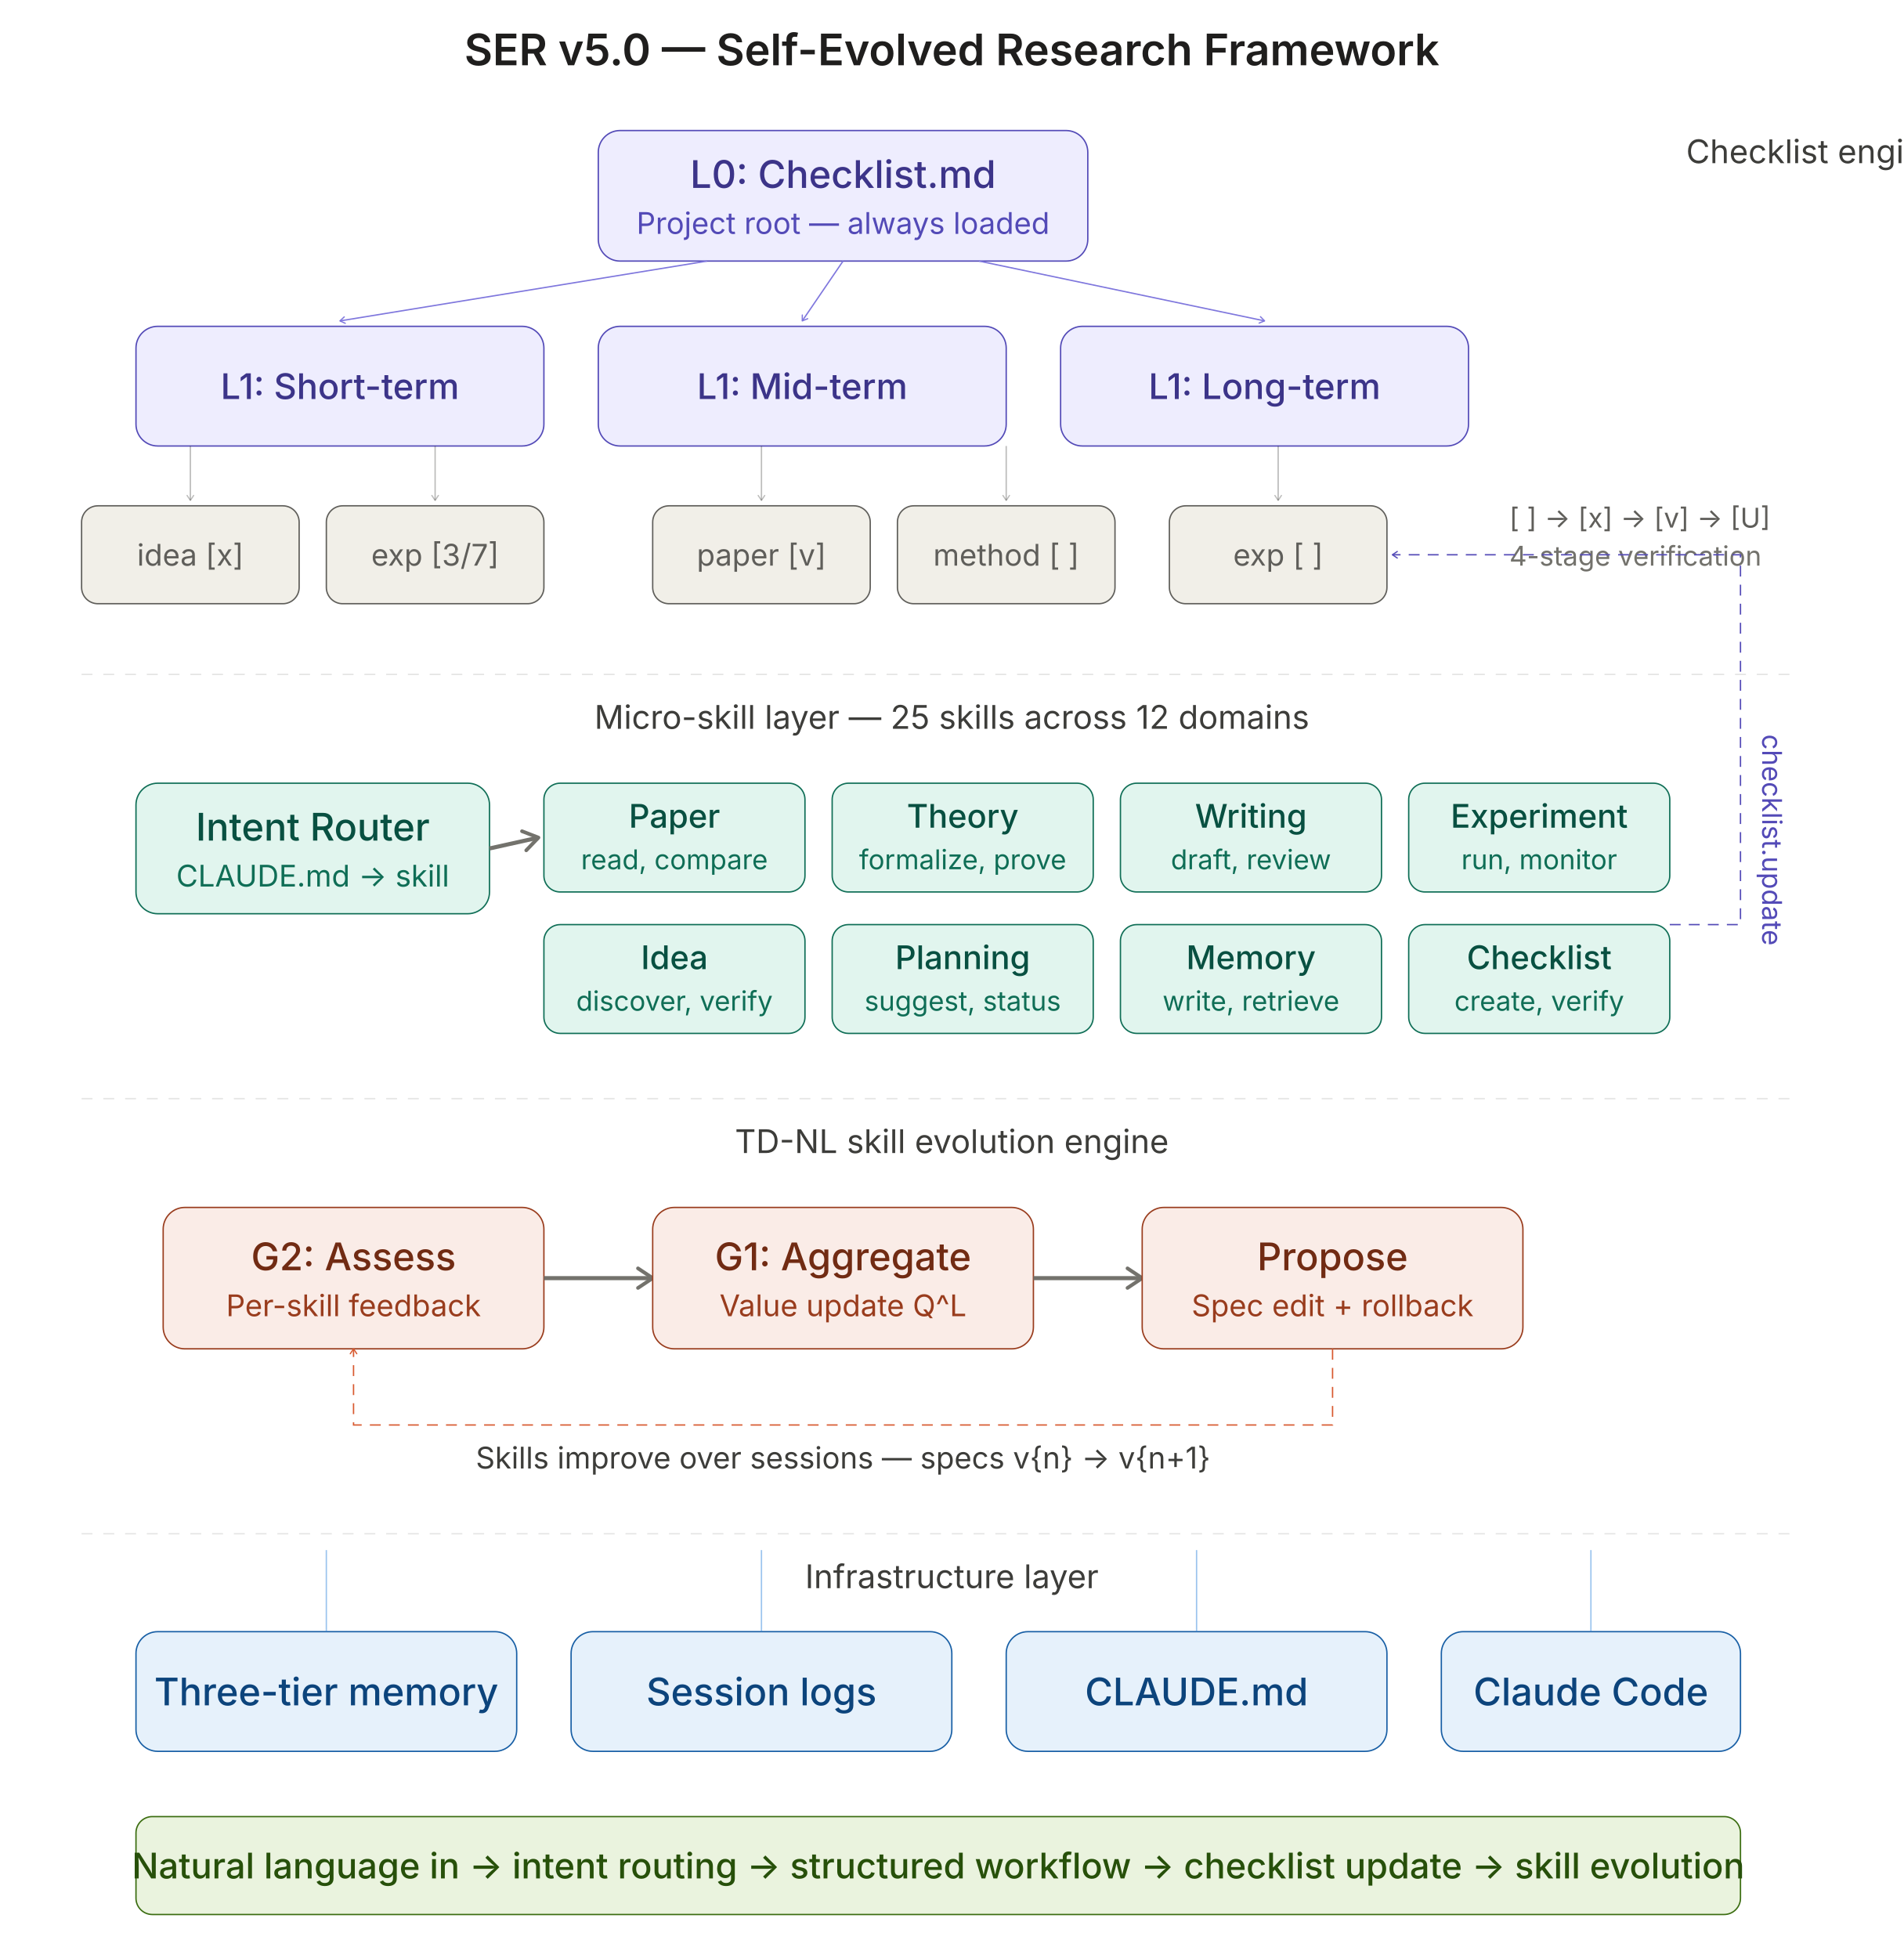
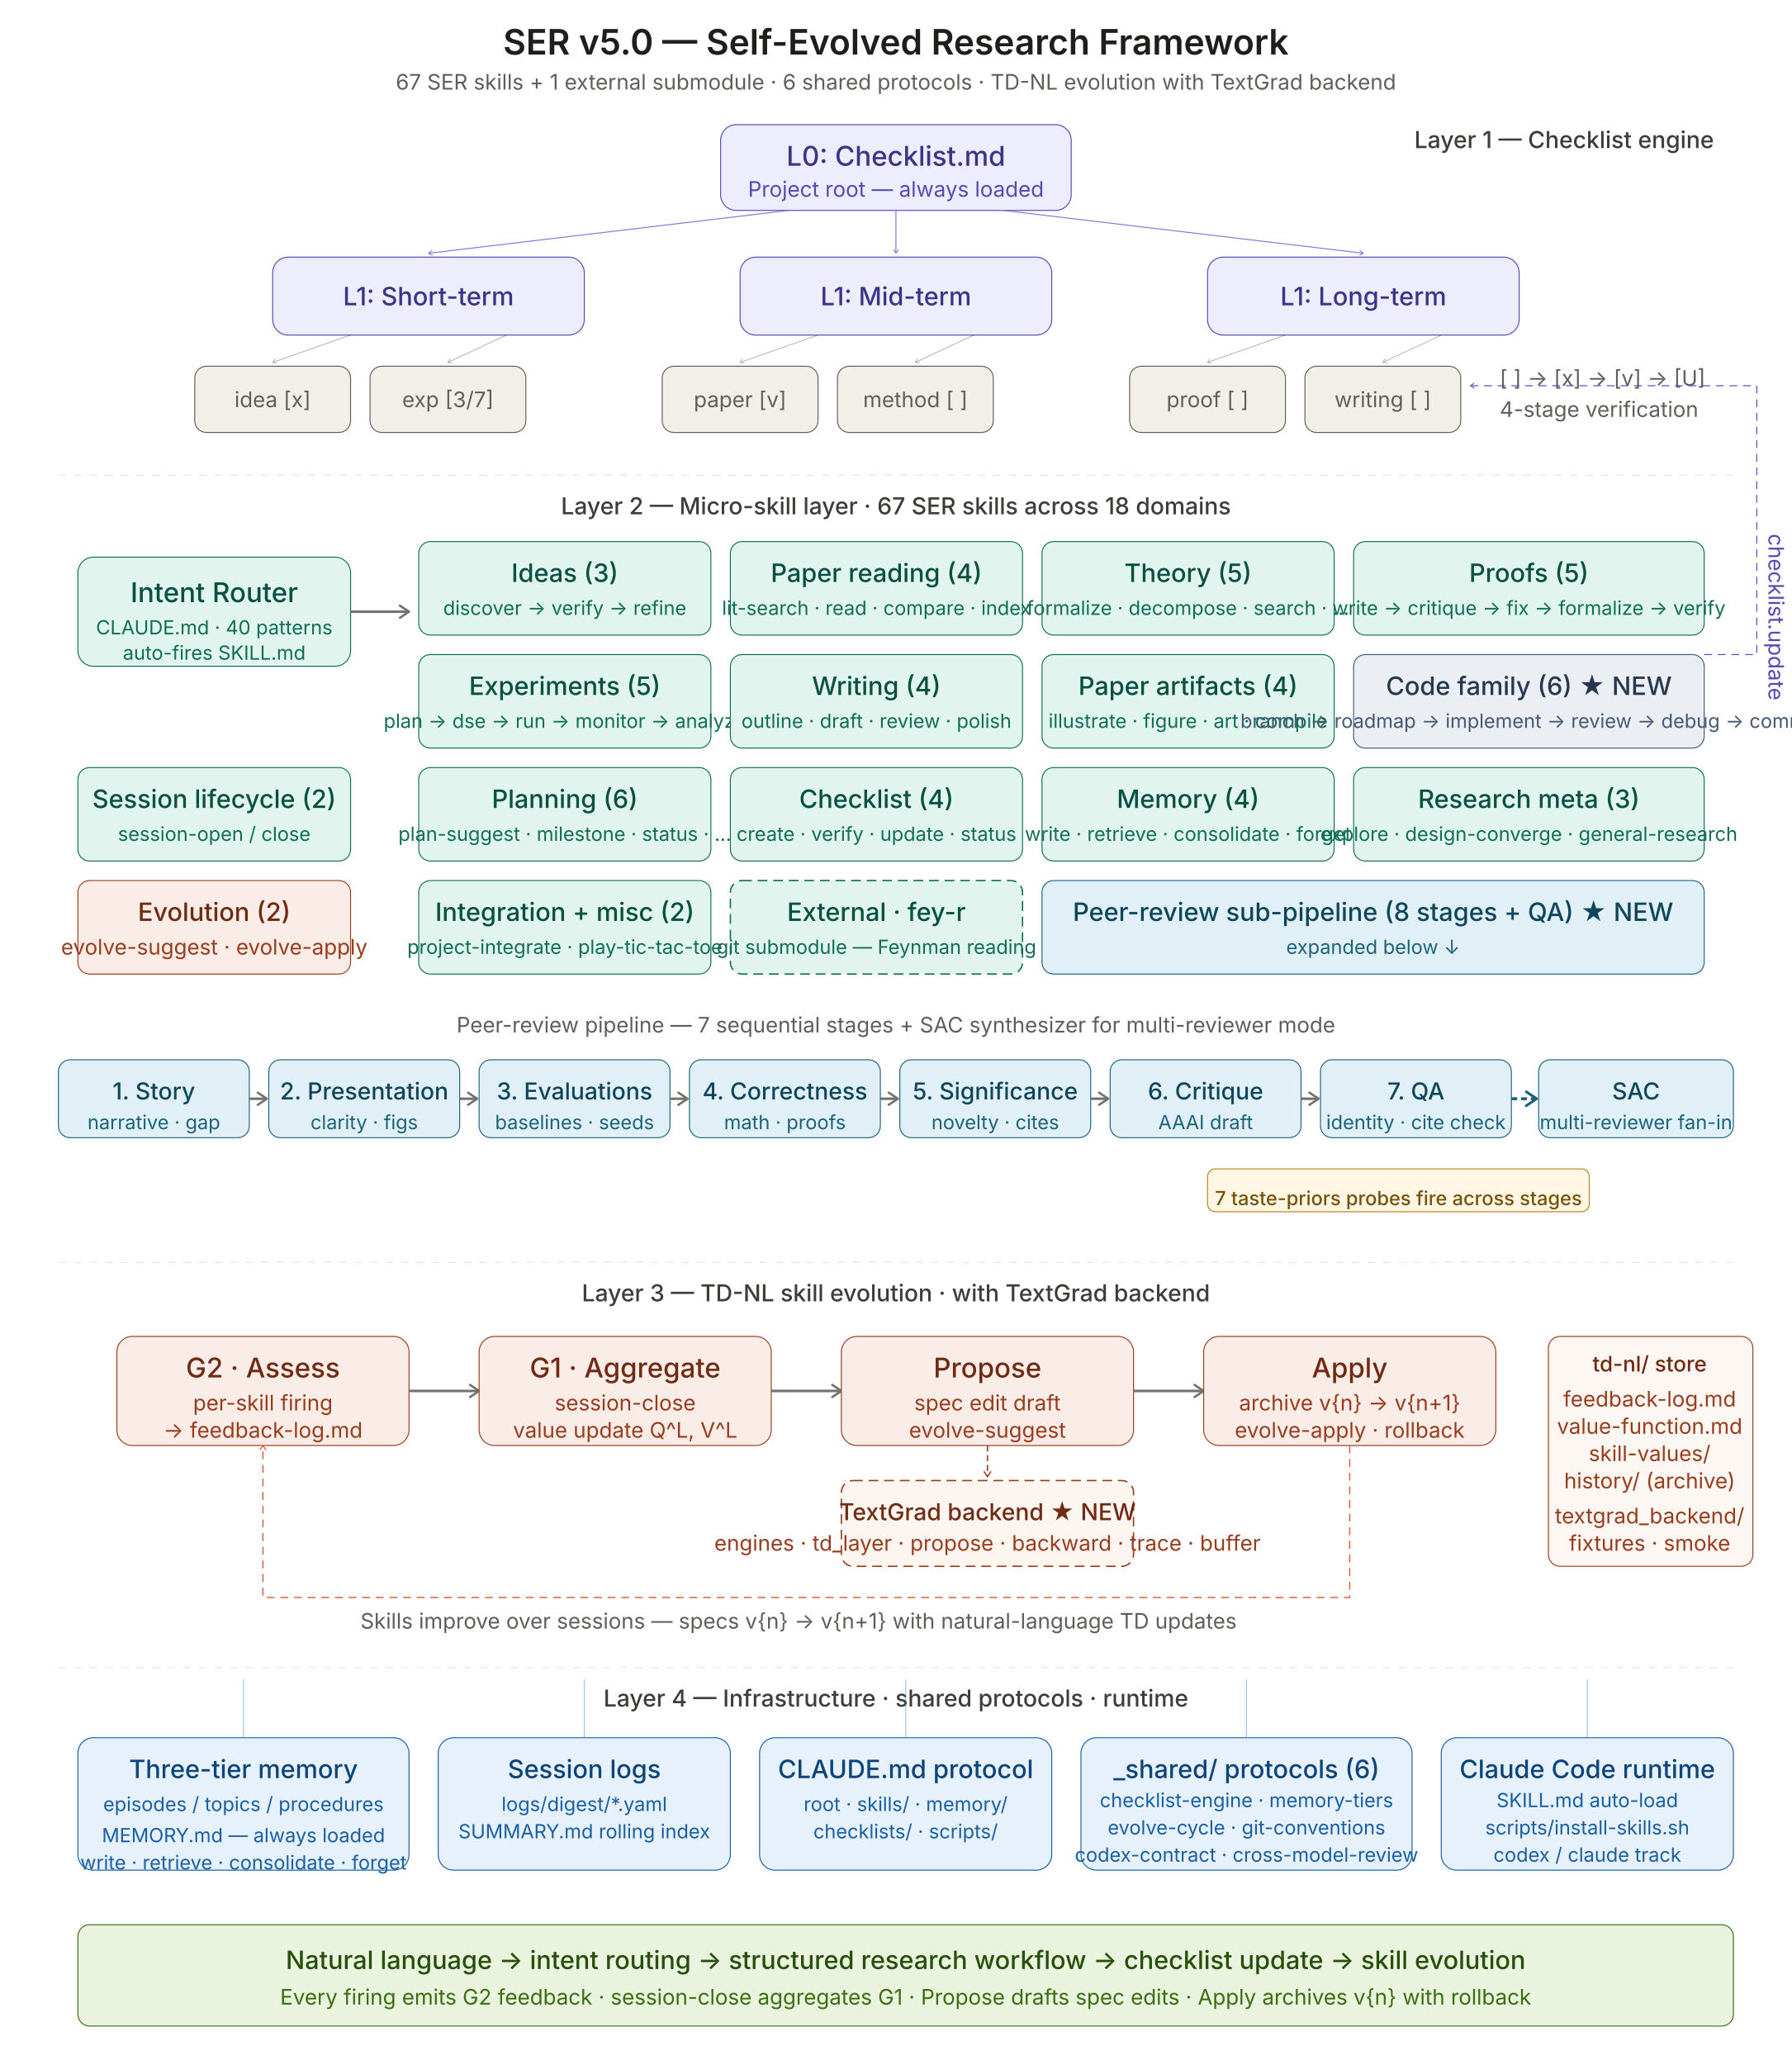
- <svg xmlns="http://www.w3.org/2000/svg" width="100%" viewBox="0 0 700 720">
+ <svg xmlns="http://www.w3.org/2000/svg" width="100%" viewBox="0 0 920 1060">
  <defs>
    <marker id="arrow" viewBox="0 0 10 10" refX="8" refY="5" markerWidth="6" markerHeight="6" orient="auto-start-reverse">
      <path d="M2 1L8 5L2 9" fill="none" stroke="context-stroke" stroke-width="1.5" stroke-linecap="round" stroke-linejoin="round" />
    </marker>
+     <style>
+       .t-title  { fill:rgb(31, 30, 29);  font-family:'Anthropic Sans', -apple-system, system-ui, sans-serif; font-size:18px; font-weight:600 }
+       .t-section{ fill:rgb(61, 61, 58);  font-family:'Anthropic Sans', -apple-system, system-ui, sans-serif; font-size:12px; font-weight:500 }
+       .t-annot  { fill:rgb(95, 94, 90);  font-family:'Anthropic Sans', -apple-system, system-ui, sans-serif; font-size:11px; font-weight:400 }
+       .t-banner { fill:rgb(39, 80, 10);  font-family:'Anthropic Sans', -apple-system, system-ui, sans-serif; font-size:13px; font-weight:500 }
+ 
+       .chk-fill { fill:rgb(238, 237, 254); stroke:rgb(83, 74, 183); stroke-width:0.5px }
+       .chk-text { fill:rgb(60, 52, 137);   font-family:'Anthropic Sans', -apple-system, system-ui, sans-serif; font-weight:500 }
+       .chk-sub  { fill:rgb(83, 74, 183);   font-family:'Anthropic Sans', -apple-system, system-ui, sans-serif; font-size:11px; font-weight:400 }
+       .chk-leaf { fill:rgb(241, 239, 232); stroke:rgb(95, 94, 90); stroke-width:0.5px }
+       .chk-leaf-text { fill:rgb(95, 94, 90); font-family:'Anthropic Sans', -apple-system, system-ui, sans-serif; font-size:11px }
+ 
+       .sk-fill  { fill:rgb(225, 245, 238); stroke:rgb(15, 110, 86); stroke-width:0.5px }
+       .sk-text  { fill:rgb(8, 80, 65);     font-family:'Anthropic Sans', -apple-system, system-ui, sans-serif; font-weight:500 }
+       .sk-sub   { fill:rgb(15, 110, 86);   font-family:'Anthropic Sans', -apple-system, system-ui, sans-serif; font-size:10px; font-weight:400 }
+ 
+       .pr-fill  { fill:rgb(225, 240, 246); stroke:rgb(27, 99, 124); stroke-width:0.5px }
+       .pr-text  { fill:rgb(15, 70, 92);    font-family:'Anthropic Sans', -apple-system, system-ui, sans-serif; font-weight:500 }
+       .pr-sub   { fill:rgb(27, 99, 124);   font-family:'Anthropic Sans', -apple-system, system-ui, sans-serif; font-size:10px; font-weight:400 }
+ 
+       .cd-fill  { fill:rgb(235, 238, 243); stroke:rgb(70, 88, 115); stroke-width:0.5px }
+       .cd-text  { fill:rgb(40, 55, 80);    font-family:'Anthropic Sans', -apple-system, system-ui, sans-serif; font-weight:500 }
+       .cd-sub   { fill:rgb(70, 88, 115);   font-family:'Anthropic Sans', -apple-system, system-ui, sans-serif; font-size:10px; font-weight:400 }
+ 
+       .td-fill  { fill:rgb(250, 236, 231); stroke:rgb(153, 60, 29); stroke-width:0.5px }
+       .td-text  { fill:rgb(113, 43, 19);   font-family:'Anthropic Sans', -apple-system, system-ui, sans-serif; font-weight:500 }
+       .td-sub   { fill:rgb(153, 60, 29);   font-family:'Anthropic Sans', -apple-system, system-ui, sans-serif; font-size:11px; font-weight:400 }
+ 
+       .inf-fill { fill:rgb(230, 241, 251); stroke:rgb(24, 95, 165); stroke-width:0.5px }
+       .inf-text { fill:rgb(12, 68, 124);   font-family:'Anthropic Sans', -apple-system, system-ui, sans-serif; font-weight:500 }
+       .inf-sub  { fill:rgb(24, 95, 165);   font-family:'Anthropic Sans', -apple-system, system-ui, sans-serif; font-size:10px; font-weight:400 }
+ 
+       .divider  { stroke:rgba(31, 30, 29, 0.3); stroke-width:0.5; stroke-dasharray:4 4; opacity:0.4 }
+       .arrow-line { stroke:rgb(115, 114, 108); stroke-width:1.3 }
+       .loop-line  { stroke:rgb(216, 90, 48);   stroke-width:0.6; stroke-dasharray:4 3 }
+       .chk-line   { stroke:rgb(83, 74, 183);   stroke-width:0.5; stroke-dasharray:4 3 }
+     </style>
  </defs>
-   <text x="350" y="24" text-anchor="middle" style="fill:rgb(31, 30, 29);font-family:'Anthropic Sans', -apple-system, system-ui, sans-serif;font-size:16px;font-weight:600">SER v5.0 — Self-Evolved Research Framework</text>
-   <text x="620" y="60" text-anchor="start" style="fill:rgb(61, 61, 58);font-family:'Anthropic Sans', -apple-system, system-ui, sans-serif;font-size:12px;font-weight:400">Checklist engine</text>
-   <rect x="220" y="48" width="180" height="48" rx="8" style="fill:rgb(238, 237, 254);stroke:rgb(83, 74, 183);stroke-width:0.5px" />
-   <text x="310" y="64" text-anchor="middle" dominant-baseline="central" style="fill:rgb(60, 52, 137);font-family:'Anthropic Sans', -apple-system, system-ui, sans-serif;font-size:14px;font-weight:500">L0: Checklist.md</text>
-   <text x="310" y="82" text-anchor="middle" dominant-baseline="central" style="fill:rgb(83, 74, 183);font-family:'Anthropic Sans', -apple-system, system-ui, sans-serif;font-size:11px;font-weight:400">Project root — always loaded</text>
-   <rect x="50" y="120" width="150" height="44" rx="8" style="fill:rgb(238, 237, 254);stroke:rgb(83, 74, 183);stroke-width:0.5px" />
-   <text x="125" y="142" text-anchor="middle" dominant-baseline="central" style="fill:rgb(60, 52, 137);font-family:'Anthropic Sans', -apple-system, system-ui, sans-serif;font-size:13px;font-weight:500">L1: Short-term</text>
-   <rect x="220" y="120" width="150" height="44" rx="8" style="fill:rgb(238, 237, 254);stroke:rgb(83, 74, 183);stroke-width:0.5px" />
-   <text x="295" y="142" text-anchor="middle" dominant-baseline="central" style="fill:rgb(60, 52, 137);font-family:'Anthropic Sans', -apple-system, system-ui, sans-serif;font-size:13px;font-weight:500">L1: Mid-term</text>
-   <rect x="390" y="120" width="150" height="44" rx="8" style="fill:rgb(238, 237, 254);stroke:rgb(83, 74, 183);stroke-width:0.5px" />
-   <text x="465" y="142" text-anchor="middle" dominant-baseline="central" style="fill:rgb(60, 52, 137);font-family:'Anthropic Sans', -apple-system, system-ui, sans-serif;font-size:13px;font-weight:500">L1: Long-term</text>
-   <line x1="260" y1="96" x2="125" y2="118" stroke="rgb(127, 119, 221)" stroke-width="0.5" marker-end="url(#arrow)" />
-   <line x1="310" y1="96" x2="295" y2="118" stroke="rgb(127, 119, 221)" stroke-width="0.5" marker-end="url(#arrow)" />
-   <line x1="360" y1="96" x2="465" y2="118" stroke="rgb(127, 119, 221)" stroke-width="0.5" marker-end="url(#arrow)" />
-   <rect x="30" y="186" width="80" height="36" rx="6" style="fill:rgb(241, 239, 232);stroke:rgb(95, 94, 90);stroke-width:0.5px" />
-   <text x="70" y="204" text-anchor="middle" dominant-baseline="central" style="fill:rgb(95, 94, 90);font-family:'Anthropic Sans', -apple-system, system-ui, sans-serif;font-size:11px;font-weight:400">idea [x]</text>
-   <rect x="120" y="186" width="80" height="36" rx="6" style="fill:rgb(241, 239, 232);stroke:rgb(95, 94, 90);stroke-width:0.5px" />
-   <text x="160" y="204" text-anchor="middle" dominant-baseline="central" style="fill:rgb(95, 94, 90);font-family:'Anthropic Sans', -apple-system, system-ui, sans-serif;font-size:11px;font-weight:400">exp [3/7]</text>
-   <rect x="240" y="186" width="80" height="36" rx="6" style="fill:rgb(241, 239, 232);stroke:rgb(95, 94, 90);stroke-width:0.5px" />
-   <text x="280" y="204" text-anchor="middle" dominant-baseline="central" style="fill:rgb(95, 94, 90);font-family:'Anthropic Sans', -apple-system, system-ui, sans-serif;font-size:11px;font-weight:400">paper [v]</text>
-   <rect x="330" y="186" width="80" height="36" rx="6" style="fill:rgb(241, 239, 232);stroke:rgb(95, 94, 90);stroke-width:0.5px" />
-   <text x="370" y="204" text-anchor="middle" dominant-baseline="central" style="fill:rgb(95, 94, 90);font-family:'Anthropic Sans', -apple-system, system-ui, sans-serif;font-size:11px;font-weight:400">method [ ]</text>
-   <rect x="430" y="186" width="80" height="36" rx="6" style="fill:rgb(241, 239, 232);stroke:rgb(95, 94, 90);stroke-width:0.5px" />
-   <text x="470" y="204" text-anchor="middle" dominant-baseline="central" style="fill:rgb(95, 94, 90);font-family:'Anthropic Sans', -apple-system, system-ui, sans-serif;font-size:11px;font-weight:400">exp [ ]</text>
-   <line x1="70" y1="164" x2="70" y2="184" stroke="rgba(31, 30, 29, 0.3)" stroke-width="0.5" marker-end="url(#arrow)" />
-   <line x1="160" y1="164" x2="160" y2="184" stroke="rgba(31, 30, 29, 0.3)" stroke-width="0.5" marker-end="url(#arrow)" />
-   <line x1="280" y1="164" x2="280" y2="184" stroke="rgba(31, 30, 29, 0.3)" stroke-width="0.5" marker-end="url(#arrow)" />
-   <line x1="370" y1="164" x2="370" y2="184" stroke="rgba(31, 30, 29, 0.3)" stroke-width="0.5" marker-end="url(#arrow)" />
-   <line x1="470" y1="164" x2="470" y2="184" stroke="rgba(31, 30, 29, 0.3)" stroke-width="0.5" marker-end="url(#arrow)" />
-   <text x="555" y="194" text-anchor="start" style="fill:rgb(95, 94, 90);font-family:'Anthropic Sans', -apple-system, system-ui, sans-serif;font-size:10px;font-weight:400">[ ] → [x] → [v] → [U]</text>
-   <text x="555" y="208" text-anchor="start" style="fill:rgb(115, 114, 108);font-family:'Anthropic Sans', -apple-system, system-ui, sans-serif;font-size:10px;font-weight:400">4-stage verification</text>
-   <line x1="30" y1="248" x2="660" y2="248" stroke="rgba(31, 30, 29, 0.3)" stroke-width="0.5" stroke-dasharray="4 4" opacity="0.4" />
-   <text x="350" y="268" text-anchor="middle" style="fill:rgb(61, 61, 58);font-family:'Anthropic Sans', -apple-system, system-ui, sans-serif;font-size:12px;font-weight:400">Micro-skill layer — 25 skills across 12 domains</text>
-   <rect x="50" y="288" width="130" height="48" rx="8" style="fill:rgb(225, 245, 238);stroke:rgb(15, 110, 86);stroke-width:0.5px" />
-   <text x="115" y="304" text-anchor="middle" dominant-baseline="central" style="fill:rgb(8, 80, 65);font-family:'Anthropic Sans', -apple-system, system-ui, sans-serif;font-size:14px;font-weight:500">Intent Router</text>
-   <text x="115" y="322" text-anchor="middle" dominant-baseline="central" style="fill:rgb(15, 110, 86);font-family:'Anthropic Sans', -apple-system, system-ui, sans-serif;font-size:11px;font-weight:400">CLAUDE.md → skill</text>
-   <rect x="200" y="288" width="96" height="40" rx="6" style="fill:rgb(225, 245, 238);stroke:rgb(15, 110, 86);stroke-width:0.5px" />
-   <text x="248" y="300" text-anchor="middle" dominant-baseline="central" style="fill:rgb(8, 80, 65);font-family:'Anthropic Sans', -apple-system, system-ui, sans-serif;font-size:12px;font-weight:500">Paper</text>
-   <text x="248" y="316" text-anchor="middle" dominant-baseline="central" style="fill:rgb(15, 110, 86);font-family:'Anthropic Sans', -apple-system, system-ui, sans-serif;font-size:10px;font-weight:400">read, compare</text>
-   <rect x="306" y="288" width="96" height="40" rx="6" style="fill:rgb(225, 245, 238);stroke:rgb(15, 110, 86);stroke-width:0.5px" />
-   <text x="354" y="300" text-anchor="middle" dominant-baseline="central" style="fill:rgb(8, 80, 65);font-family:'Anthropic Sans', -apple-system, system-ui, sans-serif;font-size:12px;font-weight:500">Theory</text>
-   <text x="354" y="316" text-anchor="middle" dominant-baseline="central" style="fill:rgb(15, 110, 86);font-family:'Anthropic Sans', -apple-system, system-ui, sans-serif;font-size:10px;font-weight:400">formalize, prove</text>
-   <rect x="412" y="288" width="96" height="40" rx="6" style="fill:rgb(225, 245, 238);stroke:rgb(15, 110, 86);stroke-width:0.5px" />
-   <text x="460" y="300" text-anchor="middle" dominant-baseline="central" style="fill:rgb(8, 80, 65);font-family:'Anthropic Sans', -apple-system, system-ui, sans-serif;font-size:12px;font-weight:500">Writing</text>
-   <text x="460" y="316" text-anchor="middle" dominant-baseline="central" style="fill:rgb(15, 110, 86);font-family:'Anthropic Sans', -apple-system, system-ui, sans-serif;font-size:10px;font-weight:400">draft, review</text>
-   <rect x="518" y="288" width="96" height="40" rx="6" style="fill:rgb(225, 245, 238);stroke:rgb(15, 110, 86);stroke-width:0.5px" />
-   <text x="566" y="300" text-anchor="middle" dominant-baseline="central" style="fill:rgb(8, 80, 65);font-family:'Anthropic Sans', -apple-system, system-ui, sans-serif;font-size:12px;font-weight:500">Experiment</text>
-   <text x="566" y="316" text-anchor="middle" dominant-baseline="central" style="fill:rgb(15, 110, 86);font-family:'Anthropic Sans', -apple-system, system-ui, sans-serif;font-size:10px;font-weight:400">run, monitor</text>
-   <rect x="200" y="340" width="96" height="40" rx="6" style="fill:rgb(225, 245, 238);stroke:rgb(15, 110, 86);stroke-width:0.5px" />
-   <text x="248" y="352" text-anchor="middle" dominant-baseline="central" style="fill:rgb(8, 80, 65);font-family:'Anthropic Sans', -apple-system, system-ui, sans-serif;font-size:12px;font-weight:500">Idea</text>
-   <text x="248" y="368" text-anchor="middle" dominant-baseline="central" style="fill:rgb(15, 110, 86);font-family:'Anthropic Sans', -apple-system, system-ui, sans-serif;font-size:10px;font-weight:400">discover, verify</text>
-   <rect x="306" y="340" width="96" height="40" rx="6" style="fill:rgb(225, 245, 238);stroke:rgb(15, 110, 86);stroke-width:0.5px" />
-   <text x="354" y="352" text-anchor="middle" dominant-baseline="central" style="fill:rgb(8, 80, 65);font-family:'Anthropic Sans', -apple-system, system-ui, sans-serif;font-size:12px;font-weight:500">Planning</text>
-   <text x="354" y="368" text-anchor="middle" dominant-baseline="central" style="fill:rgb(15, 110, 86);font-family:'Anthropic Sans', -apple-system, system-ui, sans-serif;font-size:10px;font-weight:400">suggest, status</text>
-   <rect x="412" y="340" width="96" height="40" rx="6" style="fill:rgb(225, 245, 238);stroke:rgb(15, 110, 86);stroke-width:0.5px" />
-   <text x="460" y="352" text-anchor="middle" dominant-baseline="central" style="fill:rgb(8, 80, 65);font-family:'Anthropic Sans', -apple-system, system-ui, sans-serif;font-size:12px;font-weight:500">Memory</text>
-   <text x="460" y="368" text-anchor="middle" dominant-baseline="central" style="fill:rgb(15, 110, 86);font-family:'Anthropic Sans', -apple-system, system-ui, sans-serif;font-size:10px;font-weight:400">write, retrieve</text>
-   <rect x="518" y="340" width="96" height="40" rx="6" style="fill:rgb(225, 245, 238);stroke:rgb(15, 110, 86);stroke-width:0.5px" />
-   <text x="566" y="352" text-anchor="middle" dominant-baseline="central" style="fill:rgb(8, 80, 65);font-family:'Anthropic Sans', -apple-system, system-ui, sans-serif;font-size:12px;font-weight:500">Checklist</text>
-   <text x="566" y="368" text-anchor="middle" dominant-baseline="central" style="fill:rgb(15, 110, 86);font-family:'Anthropic Sans', -apple-system, system-ui, sans-serif;font-size:10px;font-weight:400">create, verify</text>
-   <line x1="180" y1="312" x2="198" y2="308" stroke="rgb(115, 114, 108)" stroke-width="1.5" marker-end="url(#arrow)" />
-   <path d="M614 340 L640 340 L640 204 L512 204" fill="none" stroke="rgb(83, 74, 183)" stroke-width="0.5" stroke-dasharray="4 3" marker-end="url(#arrow)" />
-   <text x="648" y="270" text-anchor="start" transform="rotate(90, 648, 270)" style="fill:rgb(83, 74, 183);font-family:'Anthropic Sans', -apple-system, system-ui, sans-serif;font-size:10px;font-weight:400">checklist.update</text>
-   <line x1="30" y1="404" x2="660" y2="404" stroke="rgba(31, 30, 29, 0.3)" stroke-width="0.5" stroke-dasharray="4 4" opacity="0.4" />
-   <text x="350" y="424" text-anchor="middle" style="fill:rgb(61, 61, 58);font-family:'Anthropic Sans', -apple-system, system-ui, sans-serif;font-size:12px;font-weight:400">TD-NL skill evolution engine</text>
-   <rect x="60" y="444" width="140" height="52" rx="8" style="fill:rgb(250, 236, 231);stroke:rgb(153, 60, 29);stroke-width:0.5px" />
-   <text x="130" y="462" text-anchor="middle" dominant-baseline="central" style="fill:rgb(113, 43, 19);font-family:'Anthropic Sans', -apple-system, system-ui, sans-serif;font-size:14px;font-weight:500">G2: Assess</text>
-   <text x="130" y="480" text-anchor="middle" dominant-baseline="central" style="fill:rgb(153, 60, 29);font-family:'Anthropic Sans', -apple-system, system-ui, sans-serif;font-size:11px;font-weight:400">Per-skill feedback</text>
-   <line x1="200" y1="470" x2="240" y2="470" stroke="rgb(115, 114, 108)" stroke-width="1.5" marker-end="url(#arrow)" />
-   <rect x="240" y="444" width="140" height="52" rx="8" style="fill:rgb(250, 236, 231);stroke:rgb(153, 60, 29);stroke-width:0.5px" />
-   <text x="310" y="462" text-anchor="middle" dominant-baseline="central" style="fill:rgb(113, 43, 19);font-family:'Anthropic Sans', -apple-system, system-ui, sans-serif;font-size:14px;font-weight:500">G1: Aggregate</text>
-   <text x="310" y="480" text-anchor="middle" dominant-baseline="central" style="fill:rgb(153, 60, 29);font-family:'Anthropic Sans', -apple-system, system-ui, sans-serif;font-size:11px;font-weight:400">Value update Q^L</text>
-   <line x1="380" y1="470" x2="420" y2="470" stroke="rgb(115, 114, 108)" stroke-width="1.5" marker-end="url(#arrow)" />
-   <rect x="420" y="444" width="140" height="52" rx="8" style="fill:rgb(250, 236, 231);stroke:rgb(153, 60, 29);stroke-width:0.5px" />
-   <text x="490" y="462" text-anchor="middle" dominant-baseline="central" style="fill:rgb(113, 43, 19);font-family:'Anthropic Sans', -apple-system, system-ui, sans-serif;font-size:14px;font-weight:500">Propose</text>
-   <text x="490" y="480" text-anchor="middle" dominant-baseline="central" style="fill:rgb(153, 60, 29);font-family:'Anthropic Sans', -apple-system, system-ui, sans-serif;font-size:11px;font-weight:400">Spec edit + rollback</text>
-   <path d="M490 496 L490 524 L130 524 L130 496" fill="none" stroke="rgb(216, 90, 48)" stroke-width="0.5" stroke-dasharray="4 3" marker-end="url(#arrow)" />
-   <text x="310" y="540" text-anchor="middle" style="fill:rgb(61, 61, 58);font-family:'Anthropic Sans', -apple-system, system-ui, sans-serif;font-size:11px;font-weight:400">Skills improve over sessions — specs v{n} → v{n+1}</text>
-   <line x1="30" y1="564" x2="660" y2="564" stroke="rgba(31, 30, 29, 0.3)" stroke-width="0.5" stroke-dasharray="4 4" opacity="0.4" />
-   <text x="350" y="584" text-anchor="middle" style="fill:rgb(61, 61, 58);font-family:'Anthropic Sans', -apple-system, system-ui, sans-serif;font-size:12px;font-weight:400">Infrastructure layer</text>
-   <rect x="50" y="600" width="140" height="44" rx="8" style="fill:rgb(230, 241, 251);stroke:rgb(24, 95, 165);stroke-width:0.5px" />
-   <text x="120" y="622" text-anchor="middle" dominant-baseline="central" style="fill:rgb(12, 68, 124);font-family:'Anthropic Sans', -apple-system, system-ui, sans-serif;font-size:14px;font-weight:500">Three-tier memory</text>
-   <rect x="210" y="600" width="140" height="44" rx="8" style="fill:rgb(230, 241, 251);stroke:rgb(24, 95, 165);stroke-width:0.5px" />
-   <text x="280" y="622" text-anchor="middle" dominant-baseline="central" style="fill:rgb(12, 68, 124);font-family:'Anthropic Sans', -apple-system, system-ui, sans-serif;font-size:14px;font-weight:500">Session logs</text>
-   <rect x="370" y="600" width="140" height="44" rx="8" style="fill:rgb(230, 241, 251);stroke:rgb(24, 95, 165);stroke-width:0.5px" />
-   <text x="440" y="622" text-anchor="middle" dominant-baseline="central" style="fill:rgb(12, 68, 124);font-family:'Anthropic Sans', -apple-system, system-ui, sans-serif;font-size:14px;font-weight:500">CLAUDE.md</text>
-   <rect x="530" y="600" width="110" height="44" rx="8" style="fill:rgb(230, 241, 251);stroke:rgb(24, 95, 165);stroke-width:0.5px" />
-   <text x="585" y="622" text-anchor="middle" dominant-baseline="central" style="fill:rgb(12, 68, 124);font-family:'Anthropic Sans', -apple-system, system-ui, sans-serif;font-size:14px;font-weight:500">Claude Code</text>
-   <line x1="120" y1="600" x2="120" y2="570" stroke="rgb(55, 138, 221)" stroke-width="0.5" opacity="0.5" />
-   <line x1="280" y1="600" x2="280" y2="570" stroke="rgb(55, 138, 221)" stroke-width="0.5" opacity="0.5" />
-   <line x1="440" y1="600" x2="440" y2="570" stroke="rgb(55, 138, 221)" stroke-width="0.5" opacity="0.5" />
-   <line x1="585" y1="600" x2="585" y2="570" stroke="rgb(55, 138, 221)" stroke-width="0.5" opacity="0.5" />
-   <rect x="50" y="668" width="590" height="36" rx="6" style="fill:rgb(234, 243, 222);stroke:rgb(59, 109, 17);stroke-width:0.5px" />
-   <text x="345" y="686" text-anchor="middle" dominant-baseline="central" style="fill:rgb(39, 80, 10);font-family:'Anthropic Sans', -apple-system, system-ui, sans-serif;font-size:13px;font-weight:500">Natural language in → intent routing → structured workflow → checklist update → skill evolution</text>
+   <text x="460" y="28" text-anchor="middle" class="t-title">SER v5.0 — Self-Evolved Research Framework</text>
+   <text x="460" y="46" text-anchor="middle" class="t-annot">67 SER skills + 1 external submodule · 6 shared protocols · TD-NL evolution with TextGrad backend</text>
+   <text x="880" y="76" text-anchor="end" class="t-section">Layer 1 — Checklist engine</text>
+   <rect x="370" y="64" width="180" height="44" rx="8" class="chk-fill" />
+   <text x="460" y="80" text-anchor="middle" dominant-baseline="central" class="chk-text" font-size="14">L0: Checklist.md</text>
+   <text x="460" y="97" text-anchor="middle" dominant-baseline="central" class="chk-sub">Project root — always loaded</text>
+   <rect x="140" y="132" width="160" height="40" rx="8" class="chk-fill" />
+   <text x="220" y="152" text-anchor="middle" dominant-baseline="central" class="chk-text" font-size="13">L1: Short-term</text>
+   <rect x="380" y="132" width="160" height="40" rx="8" class="chk-fill" />
+   <text x="460" y="152" text-anchor="middle" dominant-baseline="central" class="chk-text" font-size="13">L1: Mid-term</text>
+   <rect x="620" y="132" width="160" height="40" rx="8" class="chk-fill" />
+   <text x="700" y="152" text-anchor="middle" dominant-baseline="central" class="chk-text" font-size="13">L1: Long-term</text>
+   <line x1="405" y1="108" x2="220" y2="130" stroke="rgb(127, 119, 221)" stroke-width="0.5" marker-end="url(#arrow)" />
+   <line x1="460" y1="108" x2="460" y2="130" stroke="rgb(127, 119, 221)" stroke-width="0.5" marker-end="url(#arrow)" />
+   <line x1="515" y1="108" x2="700" y2="130" stroke="rgb(127, 119, 221)" stroke-width="0.5" marker-end="url(#arrow)" />
+   <rect x="100" y="188" width="80" height="34" rx="6" class="chk-leaf" />
+   <text x="140" y="205" text-anchor="middle" dominant-baseline="central" class="chk-leaf-text">idea [x]</text>
+   <rect x="190" y="188" width="80" height="34" rx="6" class="chk-leaf" />
+   <text x="230" y="205" text-anchor="middle" dominant-baseline="central" class="chk-leaf-text">exp [3/7]</text>
+   <rect x="340" y="188" width="80" height="34" rx="6" class="chk-leaf" />
+   <text x="380" y="205" text-anchor="middle" dominant-baseline="central" class="chk-leaf-text">paper [v]</text>
+   <rect x="430" y="188" width="80" height="34" rx="6" class="chk-leaf" />
+   <text x="470" y="205" text-anchor="middle" dominant-baseline="central" class="chk-leaf-text">method [ ]</text>
+   <rect x="580" y="188" width="80" height="34" rx="6" class="chk-leaf" />
+   <text x="620" y="205" text-anchor="middle" dominant-baseline="central" class="chk-leaf-text">proof [ ]</text>
+   <rect x="670" y="188" width="80" height="34" rx="6" class="chk-leaf" />
+   <text x="710" y="205" text-anchor="middle" dominant-baseline="central" class="chk-leaf-text">writing [ ]</text>
+   <line x1="180" y1="172" x2="140" y2="186" stroke="rgba(31, 30, 29, 0.3)" stroke-width="0.5" marker-end="url(#arrow)" />
+   <line x1="260" y1="172" x2="230" y2="186" stroke="rgba(31, 30, 29, 0.3)" stroke-width="0.5" marker-end="url(#arrow)" />
+   <line x1="420" y1="172" x2="380" y2="186" stroke="rgba(31, 30, 29, 0.3)" stroke-width="0.5" marker-end="url(#arrow)" />
+   <line x1="500" y1="172" x2="470" y2="186" stroke="rgba(31, 30, 29, 0.3)" stroke-width="0.5" marker-end="url(#arrow)" />
+   <line x1="660" y1="172" x2="620" y2="186" stroke="rgba(31, 30, 29, 0.3)" stroke-width="0.5" marker-end="url(#arrow)" />
+   <line x1="740" y1="172" x2="710" y2="186" stroke="rgba(31, 30, 29, 0.3)" stroke-width="0.5" marker-end="url(#arrow)" />
+   <text x="770" y="198" text-anchor="start" class="t-annot">[ ] → [x] → [v] → [U]</text>
+   <text x="770" y="214" text-anchor="start" class="t-annot" font-size="10">4-stage verification</text>
+   <line x1="30" y1="244" x2="890" y2="244" class="divider" />
+   <text x="460" y="264" text-anchor="middle" class="t-section">Layer 2 — Micro-skill layer · 67 SER skills across 18 domains</text>
+   <rect x="40" y="286" width="140" height="56" rx="8" class="sk-fill" />
+   <text x="110" y="304" text-anchor="middle" dominant-baseline="central" class="sk-text" font-size="14">Intent Router</text>
+   <text x="110" y="322" text-anchor="middle" dominant-baseline="central" class="sk-sub">CLAUDE.md · 40 patterns</text>
+   <text x="110" y="335" text-anchor="middle" dominant-baseline="central" class="sk-sub">auto-fires SKILL.md</text>
+   <line x1="180" y1="314" x2="210" y2="314" class="arrow-line" marker-end="url(#arrow)" />
+   <rect x="215" y="278" width="150" height="48" rx="6" class="sk-fill" />
+   <text x="290" y="294" text-anchor="middle" dominant-baseline="central" class="sk-text" font-size="13">Ideas  (3)</text>
+   <text x="290" y="312" text-anchor="middle" dominant-baseline="central" class="sk-sub">discover → verify → refine</text>
+   <rect x="375" y="278" width="150" height="48" rx="6" class="sk-fill" />
+   <text x="450" y="294" text-anchor="middle" dominant-baseline="central" class="sk-text" font-size="13">Paper reading  (4)</text>
+   <text x="450" y="312" text-anchor="middle" dominant-baseline="central" class="sk-sub">lit-search · read · compare · index</text>
+   <rect x="535" y="278" width="150" height="48" rx="6" class="sk-fill" />
+   <text x="610" y="294" text-anchor="middle" dominant-baseline="central" class="sk-text" font-size="13">Theory  (5)</text>
+   <text x="610" y="312" text-anchor="middle" dominant-baseline="central" class="sk-sub">formalize · decompose · search · …</text>
+   <rect x="695" y="278" width="180" height="48" rx="6" class="sk-fill" />
+   <text x="785" y="294" text-anchor="middle" dominant-baseline="central" class="sk-text" font-size="13">Proofs  (5)</text>
+   <text x="785" y="312" text-anchor="middle" dominant-baseline="central" class="sk-sub">write → critique → fix → formalize → verify</text>
+   <rect x="215" y="336" width="150" height="48" rx="6" class="sk-fill" />
+   <text x="290" y="352" text-anchor="middle" dominant-baseline="central" class="sk-text" font-size="13">Experiments  (5)</text>
+   <text x="290" y="370" text-anchor="middle" dominant-baseline="central" class="sk-sub">plan → dse → run → monitor → analyze</text>
+   <rect x="375" y="336" width="150" height="48" rx="6" class="sk-fill" />
+   <text x="450" y="352" text-anchor="middle" dominant-baseline="central" class="sk-text" font-size="13">Writing  (4)</text>
+   <text x="450" y="370" text-anchor="middle" dominant-baseline="central" class="sk-sub">outline · draft · review · polish</text>
+   <rect x="535" y="336" width="150" height="48" rx="6" class="sk-fill" />
+   <text x="610" y="352" text-anchor="middle" dominant-baseline="central" class="sk-text" font-size="13">Paper artifacts  (4)</text>
+   <text x="610" y="370" text-anchor="middle" dominant-baseline="central" class="sk-sub">illustrate · figure · art · compile</text>
+   <rect x="695" y="336" width="180" height="48" rx="6" class="cd-fill" />
+   <text x="785" y="352" text-anchor="middle" dominant-baseline="central" class="cd-text" font-size="13">Code family  (6)  ★ NEW</text>
+   <text x="785" y="370" text-anchor="middle" dominant-baseline="central" class="cd-sub">branch → roadmap → implement → review → debug → commit</text>
+   <rect x="215" y="394" width="150" height="48" rx="6" class="sk-fill" />
+   <text x="290" y="410" text-anchor="middle" dominant-baseline="central" class="sk-text" font-size="13">Planning  (6)</text>
+   <text x="290" y="428" text-anchor="middle" dominant-baseline="central" class="sk-sub">plan-suggest · milestone · status · …</text>
+   <rect x="375" y="394" width="150" height="48" rx="6" class="sk-fill" />
+   <text x="450" y="410" text-anchor="middle" dominant-baseline="central" class="sk-text" font-size="13">Checklist  (4)</text>
+   <text x="450" y="428" text-anchor="middle" dominant-baseline="central" class="sk-sub">create · verify · update · status</text>
+   <rect x="535" y="394" width="150" height="48" rx="6" class="sk-fill" />
+   <text x="610" y="410" text-anchor="middle" dominant-baseline="central" class="sk-text" font-size="13">Memory  (4)</text>
+   <text x="610" y="428" text-anchor="middle" dominant-baseline="central" class="sk-sub">write · retrieve · consolidate · forget</text>
+   <rect x="695" y="394" width="180" height="48" rx="6" class="sk-fill" />
+   <text x="785" y="410" text-anchor="middle" dominant-baseline="central" class="sk-text" font-size="13">Research meta  (3)</text>
+   <text x="785" y="428" text-anchor="middle" dominant-baseline="central" class="sk-sub">explore · design-converge · general-research</text>
+   <rect x="40" y="394" width="140" height="48" rx="6" class="sk-fill" />
+   <text x="110" y="410" text-anchor="middle" dominant-baseline="central" class="sk-text" font-size="13">Session lifecycle  (2)</text>
+   <text x="110" y="428" text-anchor="middle" dominant-baseline="central" class="sk-sub">session-open / close</text>
+   <rect x="40" y="452" width="140" height="48" rx="6" class="td-fill" />
+   <text x="110" y="468" text-anchor="middle" dominant-baseline="central" class="td-text" font-size="13">Evolution  (2)</text>
+   <text x="110" y="486" text-anchor="middle" dominant-baseline="central" class="td-sub">evolve-suggest · evolve-apply</text>
+   <rect x="215" y="452" width="150" height="48" rx="6" class="sk-fill" />
+   <text x="290" y="468" text-anchor="middle" dominant-baseline="central" class="sk-text" font-size="13">Integration + misc  (2)</text>
+   <text x="290" y="486" text-anchor="middle" dominant-baseline="central" class="sk-sub">project-integrate · play-tic-tac-toe</text>
+   <rect x="375" y="452" width="150" height="48" rx="6" fill="rgb(225, 245, 238)" stroke="rgb(15, 110, 86)" stroke-width="0.7" stroke-dasharray="5 3" />
+   <text x="450" y="468" text-anchor="middle" dominant-baseline="central" class="sk-text" font-size="13">External · fey-r</text>
+   <text x="450" y="486" text-anchor="middle" dominant-baseline="central" class="sk-sub">git submodule — Feynman reading</text>
+   <rect x="535" y="452" width="340" height="48" rx="6" class="pr-fill" />
+   <text x="705" y="468" text-anchor="middle" dominant-baseline="central" class="pr-text" font-size="13">Peer-review sub-pipeline  (8 stages + QA)  ★ NEW</text>
+   <text x="705" y="486" text-anchor="middle" dominant-baseline="central" class="pr-sub">expanded below ↓</text>
+   <path d="M875 336 L902 336 L902 198 L755 198" fill="none" class="chk-line" marker-end="url(#arrow)" />
+   <text x="908" y="274" text-anchor="start" transform="rotate(90, 908, 274)" class="chk-sub" font-size="10">checklist.update</text>
+   <text x="460" y="530" text-anchor="middle" class="t-annot" font-size="11">Peer-review pipeline — 7 sequential stages + SAC synthesizer for multi-reviewer mode</text>
+   <g>
+     <rect x="30" y="544" width="98" height="40" rx="6" class="pr-fill" />
+     <text x="79" y="560" text-anchor="middle" dominant-baseline="central" class="pr-text" font-size="12">1. Story</text>
+     <text x="79" y="576" text-anchor="middle" dominant-baseline="central" class="pr-sub">narrative · gap</text>
+     <rect x="138" y="544" width="98" height="40" rx="6" class="pr-fill" />
+     <text x="187" y="560" text-anchor="middle" dominant-baseline="central" class="pr-text" font-size="12">2. Presentation</text>
+     <text x="187" y="576" text-anchor="middle" dominant-baseline="central" class="pr-sub">clarity · figs</text>
+     <rect x="246" y="544" width="98" height="40" rx="6" class="pr-fill" />
+     <text x="295" y="560" text-anchor="middle" dominant-baseline="central" class="pr-text" font-size="12">3. Evaluations</text>
+     <text x="295" y="576" text-anchor="middle" dominant-baseline="central" class="pr-sub">baselines · seeds</text>
+     <rect x="354" y="544" width="98" height="40" rx="6" class="pr-fill" />
+     <text x="403" y="560" text-anchor="middle" dominant-baseline="central" class="pr-text" font-size="12">4. Correctness</text>
+     <text x="403" y="576" text-anchor="middle" dominant-baseline="central" class="pr-sub">math · proofs</text>
+     <rect x="462" y="544" width="98" height="40" rx="6" class="pr-fill" />
+     <text x="511" y="560" text-anchor="middle" dominant-baseline="central" class="pr-text" font-size="12">5. Significance</text>
+     <text x="511" y="576" text-anchor="middle" dominant-baseline="central" class="pr-sub">novelty · cites</text>
+     <rect x="570" y="544" width="98" height="40" rx="6" class="pr-fill" />
+     <text x="619" y="560" text-anchor="middle" dominant-baseline="central" class="pr-text" font-size="12">6. Critique</text>
+     <text x="619" y="576" text-anchor="middle" dominant-baseline="central" class="pr-sub">AAAI draft</text>
+     <rect x="678" y="544" width="98" height="40" rx="6" class="pr-fill" />
+     <text x="727" y="560" text-anchor="middle" dominant-baseline="central" class="pr-text" font-size="12">7. QA</text>
+     <text x="727" y="576" text-anchor="middle" dominant-baseline="central" class="pr-sub">identity · cite check</text>
+     <line x1="128" y1="564" x2="137" y2="564" class="arrow-line" marker-end="url(#arrow)" />
+     <line x1="236" y1="564" x2="245" y2="564" class="arrow-line" marker-end="url(#arrow)" />
+     <line x1="344" y1="564" x2="353" y2="564" class="arrow-line" marker-end="url(#arrow)" />
+     <line x1="452" y1="564" x2="461" y2="564" class="arrow-line" marker-end="url(#arrow)" />
+     <line x1="560" y1="564" x2="569" y2="564" class="arrow-line" marker-end="url(#arrow)" />
+     <line x1="668" y1="564" x2="677" y2="564" class="arrow-line" marker-end="url(#arrow)" />
+     <rect x="790" y="544" width="100" height="40" rx="6" class="pr-fill" />
+     <text x="840" y="560" text-anchor="middle" dominant-baseline="central" class="pr-text" font-size="12">SAC</text>
+     <text x="840" y="576" text-anchor="middle" dominant-baseline="central" class="pr-sub">multi-reviewer fan-in</text>
+     <line x1="776" y1="564" x2="789" y2="564" stroke="rgb(27, 99, 124)" stroke-width="1.5" stroke-dasharray="3 2" marker-end="url(#arrow)" />
+     <rect x="620" y="600" width="196" height="22" rx="4" fill="rgb(255, 247, 228)" stroke="rgb(181, 130, 25)" stroke-width="0.5" />
+     <text x="718" y="615" text-anchor="middle" dominant-baseline="central" fill="rgb(120, 82, 12)" font-family="'Anthropic Sans', -apple-system, system-ui, sans-serif" font-size="10" font-weight="500">7 taste-priors probes fire across stages</text>
+   </g>
+   <line x1="30" y1="648" x2="890" y2="648" class="divider" />
+   <text x="460" y="668" text-anchor="middle" class="t-section">Layer 3 — TD-NL skill evolution · with TextGrad backend</text>
+   <rect x="60" y="686" width="150" height="56" rx="8" class="td-fill" />
+   <text x="135" y="702" text-anchor="middle" dominant-baseline="central" class="td-text" font-size="14">G2 · Assess</text>
+   <text x="135" y="720" text-anchor="middle" dominant-baseline="central" class="td-sub">per-skill firing</text>
+   <text x="135" y="734" text-anchor="middle" dominant-baseline="central" class="td-sub">→ feedback-log.md</text>
+   <line x1="210" y1="714" x2="246" y2="714" class="arrow-line" marker-end="url(#arrow)" />
+   <rect x="246" y="686" width="150" height="56" rx="8" class="td-fill" />
+   <text x="321" y="702" text-anchor="middle" dominant-baseline="central" class="td-text" font-size="14">G1 · Aggregate</text>
+   <text x="321" y="720" text-anchor="middle" dominant-baseline="central" class="td-sub">session-close</text>
+   <text x="321" y="734" text-anchor="middle" dominant-baseline="central" class="td-sub">value update Q^L, V^L</text>
+   <line x1="396" y1="714" x2="432" y2="714" class="arrow-line" marker-end="url(#arrow)" />
+   <rect x="432" y="686" width="150" height="56" rx="8" class="td-fill" />
+   <text x="507" y="702" text-anchor="middle" dominant-baseline="central" class="td-text" font-size="14">Propose</text>
+   <text x="507" y="720" text-anchor="middle" dominant-baseline="central" class="td-sub">spec edit draft</text>
+   <text x="507" y="734" text-anchor="middle" dominant-baseline="central" class="td-sub">evolve-suggest</text>
+   <line x1="582" y1="714" x2="618" y2="714" class="arrow-line" marker-end="url(#arrow)" />
+   <rect x="618" y="686" width="150" height="56" rx="8" class="td-fill" />
+   <text x="693" y="702" text-anchor="middle" dominant-baseline="central" class="td-text" font-size="14">Apply</text>
+   <text x="693" y="720" text-anchor="middle" dominant-baseline="central" class="td-sub">archive v{n} → v{n+1}</text>
+   <text x="693" y="734" text-anchor="middle" dominant-baseline="central" class="td-sub">evolve-apply · rollback</text>
+   <rect x="432" y="760" width="150" height="44" rx="6" fill="rgb(253, 245, 240)" stroke="rgb(153, 60, 29)" stroke-width="0.7" stroke-dasharray="5 3" />
+   <text x="507" y="776" text-anchor="middle" dominant-baseline="central" class="td-text" font-size="12">TextGrad backend  ★ NEW</text>
+   <text x="507" y="792" text-anchor="middle" dominant-baseline="central" class="td-sub" font-size="10">engines · td_layer · propose · backward · trace · buffer</text>
+   <line x1="507" y1="742" x2="507" y2="758" stroke="rgb(153, 60, 29)" stroke-width="0.7" stroke-dasharray="3 2" marker-end="url(#arrow)" />
+   <rect x="795" y="686" width="105" height="118" rx="6" fill="rgb(252, 247, 242)" stroke="rgb(153, 60, 29)" stroke-width="0.5" />
+   <text x="847" y="700" text-anchor="middle" dominant-baseline="central" class="td-text" font-size="11">td-nl/ store</text>
+   <text x="847" y="718" text-anchor="middle" dominant-baseline="central" class="td-sub" font-size="10">feedback-log.md</text>
+   <text x="847" y="732" text-anchor="middle" dominant-baseline="central" class="td-sub" font-size="10">value-function.md</text>
+   <text x="847" y="746" text-anchor="middle" dominant-baseline="central" class="td-sub" font-size="10">skill-values/</text>
+   <text x="847" y="760" text-anchor="middle" dominant-baseline="central" class="td-sub" font-size="10">history/ (archive)</text>
+   <text x="847" y="778" text-anchor="middle" dominant-baseline="central" class="td-sub" font-size="10">textgrad_backend/</text>
+   <text x="847" y="792" text-anchor="middle" dominant-baseline="central" class="td-sub" font-size="10">fixtures · smoke</text>
+   <path d="M693 742 L693 820 L135 820 L135 742" fill="none" class="loop-line" marker-end="url(#arrow)" />
+   <text x="410" y="836" text-anchor="middle" class="t-annot">Skills improve over sessions — specs v{n} → v{n+1} with natural-language TD updates</text>
+   <line x1="30" y1="856" x2="890" y2="856" class="divider" />
+   <text x="460" y="876" text-anchor="middle" class="t-section">Layer 4 — Infrastructure · shared protocols · runtime</text>
+   <rect x="40" y="892" width="170" height="68" rx="8" class="inf-fill" />
+   <text x="125" y="908" text-anchor="middle" dominant-baseline="central" class="inf-text" font-size="13">Three-tier memory</text>
+   <text x="125" y="926" text-anchor="middle" dominant-baseline="central" class="inf-sub">episodes / topics / procedures</text>
+   <text x="125" y="942" text-anchor="middle" dominant-baseline="central" class="inf-sub">MEMORY.md — always loaded</text>
+   <text x="125" y="956" text-anchor="middle" dominant-baseline="central" class="inf-sub">write · retrieve · consolidate · forget</text>
+   <rect x="225" y="892" width="150" height="68" rx="8" class="inf-fill" />
+   <text x="300" y="908" text-anchor="middle" dominant-baseline="central" class="inf-text" font-size="13">Session logs</text>
+   <text x="300" y="926" text-anchor="middle" dominant-baseline="central" class="inf-sub">logs/digest/*.yaml</text>
+   <text x="300" y="940" text-anchor="middle" dominant-baseline="central" class="inf-sub">SUMMARY.md rolling index</text>
+   <rect x="390" y="892" width="150" height="68" rx="8" class="inf-fill" />
+   <text x="465" y="908" text-anchor="middle" dominant-baseline="central" class="inf-text" font-size="13">CLAUDE.md protocol</text>
+   <text x="465" y="926" text-anchor="middle" dominant-baseline="central" class="inf-sub">root · skills/ · memory/</text>
+   <text x="465" y="940" text-anchor="middle" dominant-baseline="central" class="inf-sub">checklists/ · scripts/</text>
+   <rect x="555" y="892" width="170" height="68" rx="8" class="inf-fill" />
+   <text x="640" y="908" text-anchor="middle" dominant-baseline="central" class="inf-text" font-size="13">_shared/ protocols  (6)</text>
+   <text x="640" y="924" text-anchor="middle" dominant-baseline="central" class="inf-sub">checklist-engine · memory-tiers</text>
+   <text x="640" y="938" text-anchor="middle" dominant-baseline="central" class="inf-sub">evolve-cycle · git-conventions</text>
+   <text x="640" y="952" text-anchor="middle" dominant-baseline="central" class="inf-sub">codex-contract · cross-model-review</text>
+   <rect x="740" y="892" width="150" height="68" rx="8" class="inf-fill" />
+   <text x="815" y="908" text-anchor="middle" dominant-baseline="central" class="inf-text" font-size="13">Claude Code runtime</text>
+   <text x="815" y="924" text-anchor="middle" dominant-baseline="central" class="inf-sub">SKILL.md auto-load</text>
+   <text x="815" y="938" text-anchor="middle" dominant-baseline="central" class="inf-sub">scripts/install-skills.sh</text>
+   <text x="815" y="952" text-anchor="middle" dominant-baseline="central" class="inf-sub">codex / claude track</text>
+   <line x1="125" y1="892" x2="125" y2="862" stroke="rgb(55, 138, 221)" stroke-width="0.5" opacity="0.5" />
+   <line x1="300" y1="892" x2="300" y2="862" stroke="rgb(55, 138, 221)" stroke-width="0.5" opacity="0.5" />
+   <line x1="465" y1="892" x2="465" y2="862" stroke="rgb(55, 138, 221)" stroke-width="0.5" opacity="0.5" />
+   <line x1="640" y1="892" x2="640" y2="862" stroke="rgb(55, 138, 221)" stroke-width="0.5" opacity="0.5" />
+   <line x1="815" y1="892" x2="815" y2="862" stroke="rgb(55, 138, 221)" stroke-width="0.5" opacity="0.5" />
+   <rect x="40" y="988" width="850" height="52" rx="6" fill="rgb(234, 243, 222)" stroke="rgb(59, 109, 17)" stroke-width="0.5" />
+   <text x="465" y="1006" text-anchor="middle" dominant-baseline="central" class="t-banner">Natural language → intent routing → structured research workflow → checklist update → skill evolution</text>
+   <text x="465" y="1025" text-anchor="middle" dominant-baseline="central" fill="rgb(59, 109, 17)" font-family="'Anthropic Sans', -apple-system, system-ui, sans-serif" font-size="11">Every firing emits G2 feedback · session-close aggregates G1 · Propose drafts spec edits · Apply archives v{n} with rollback</text>
</svg>
